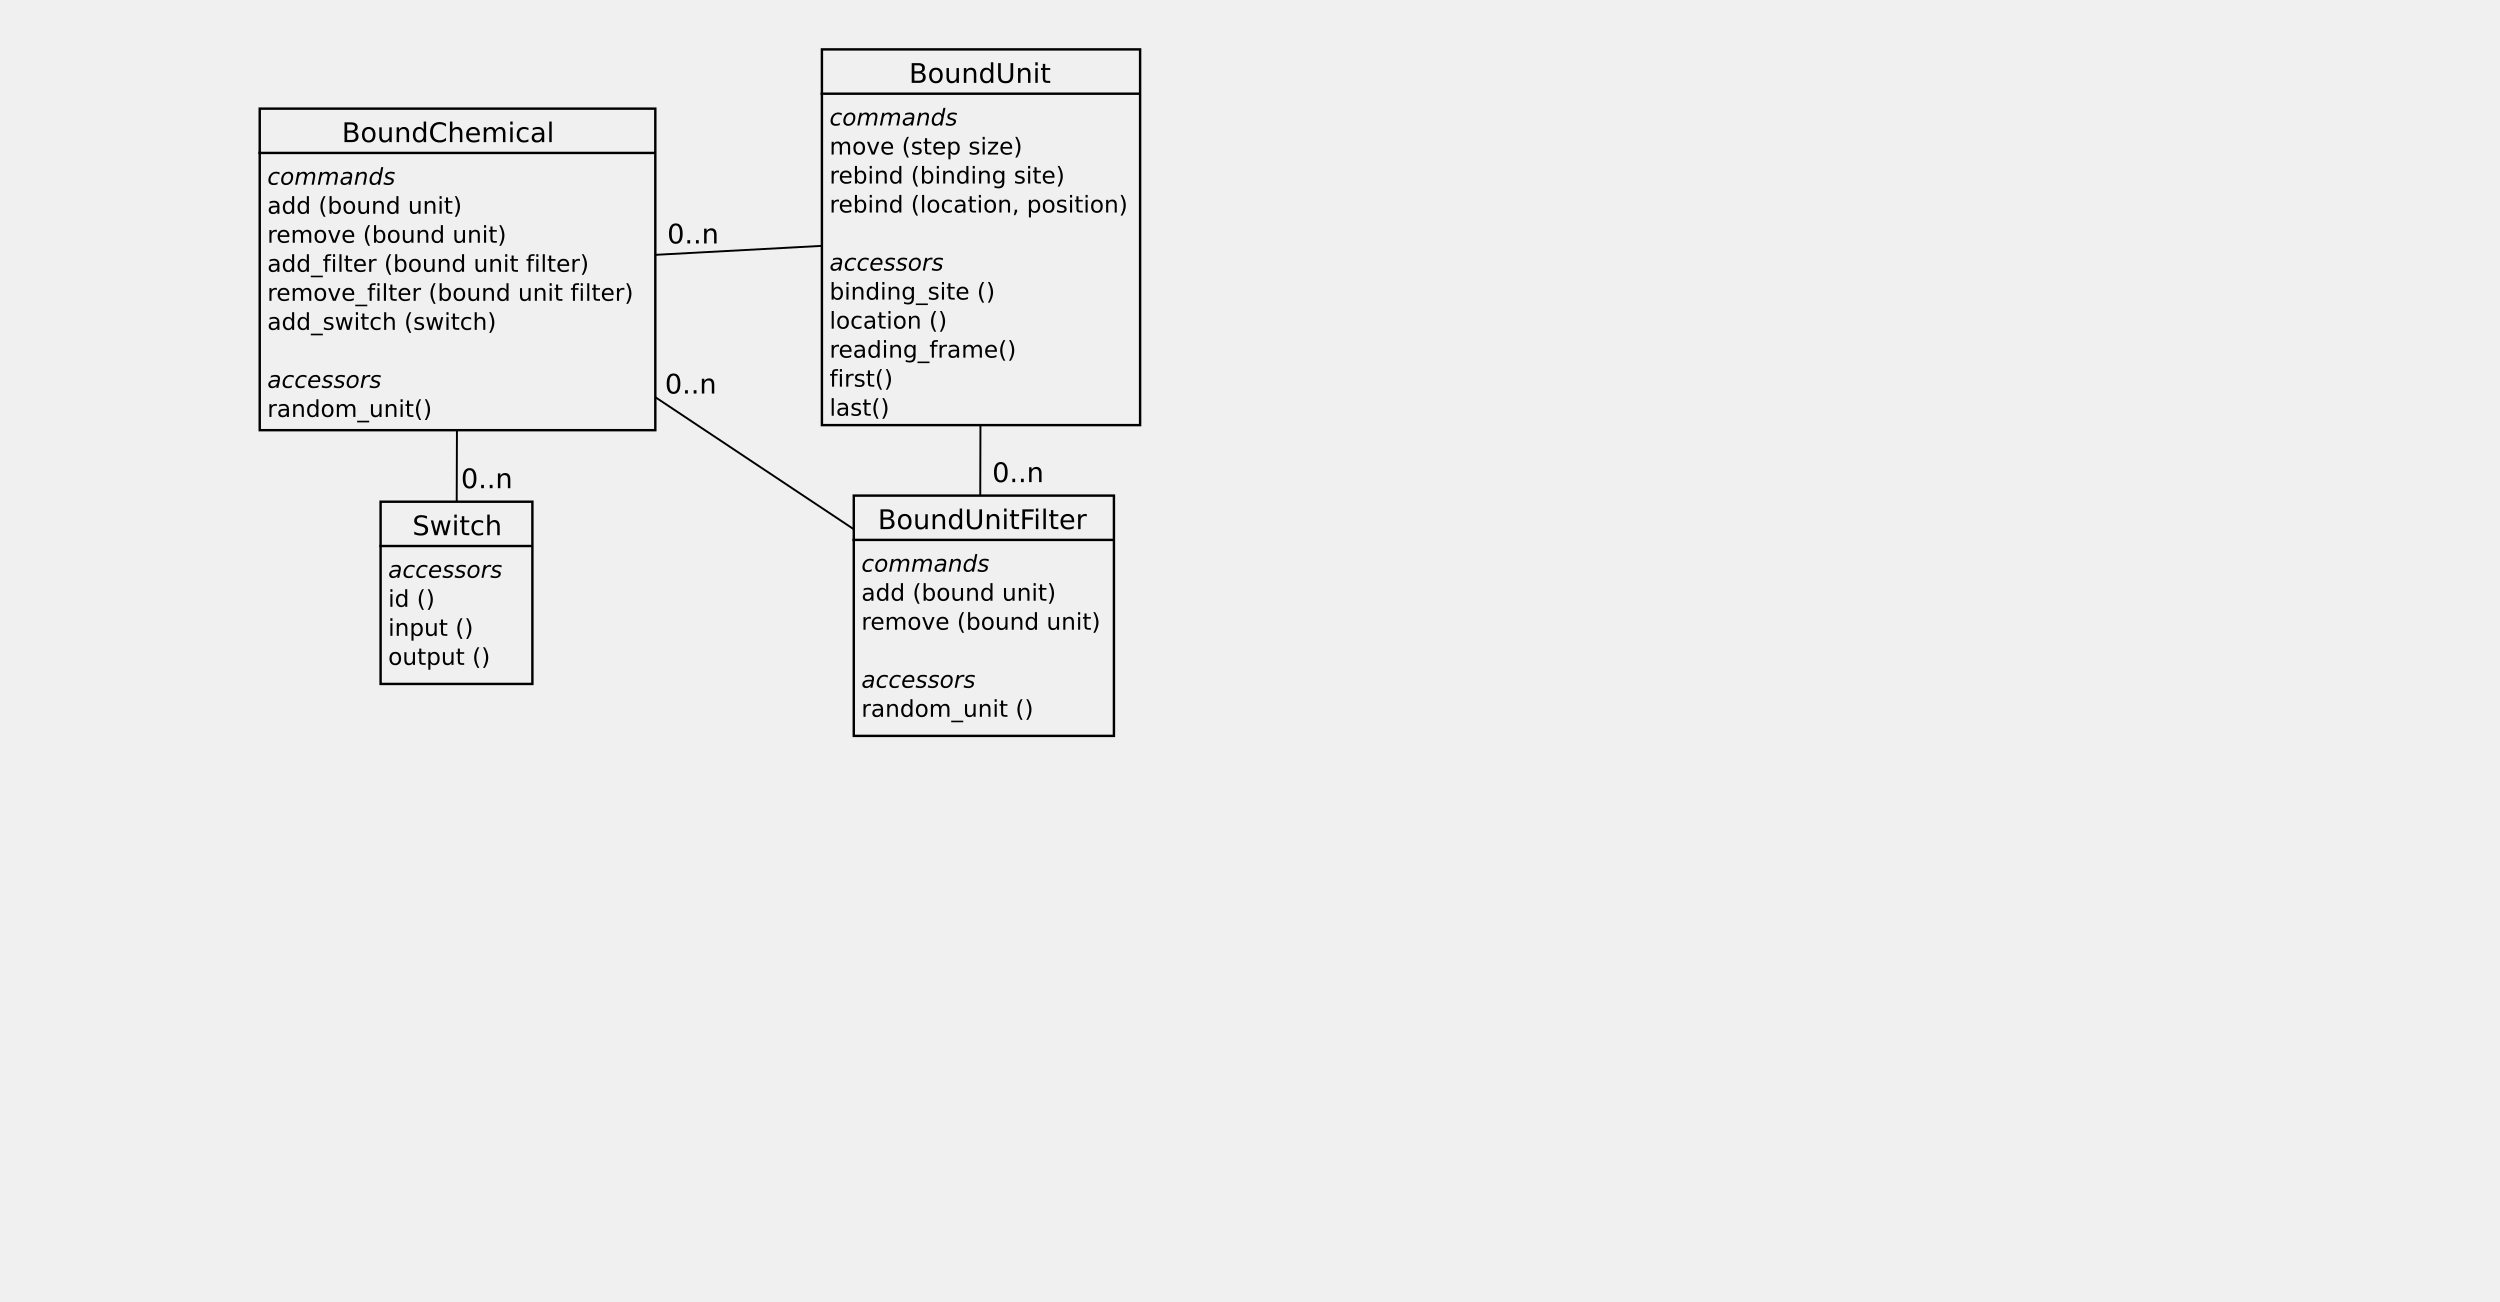
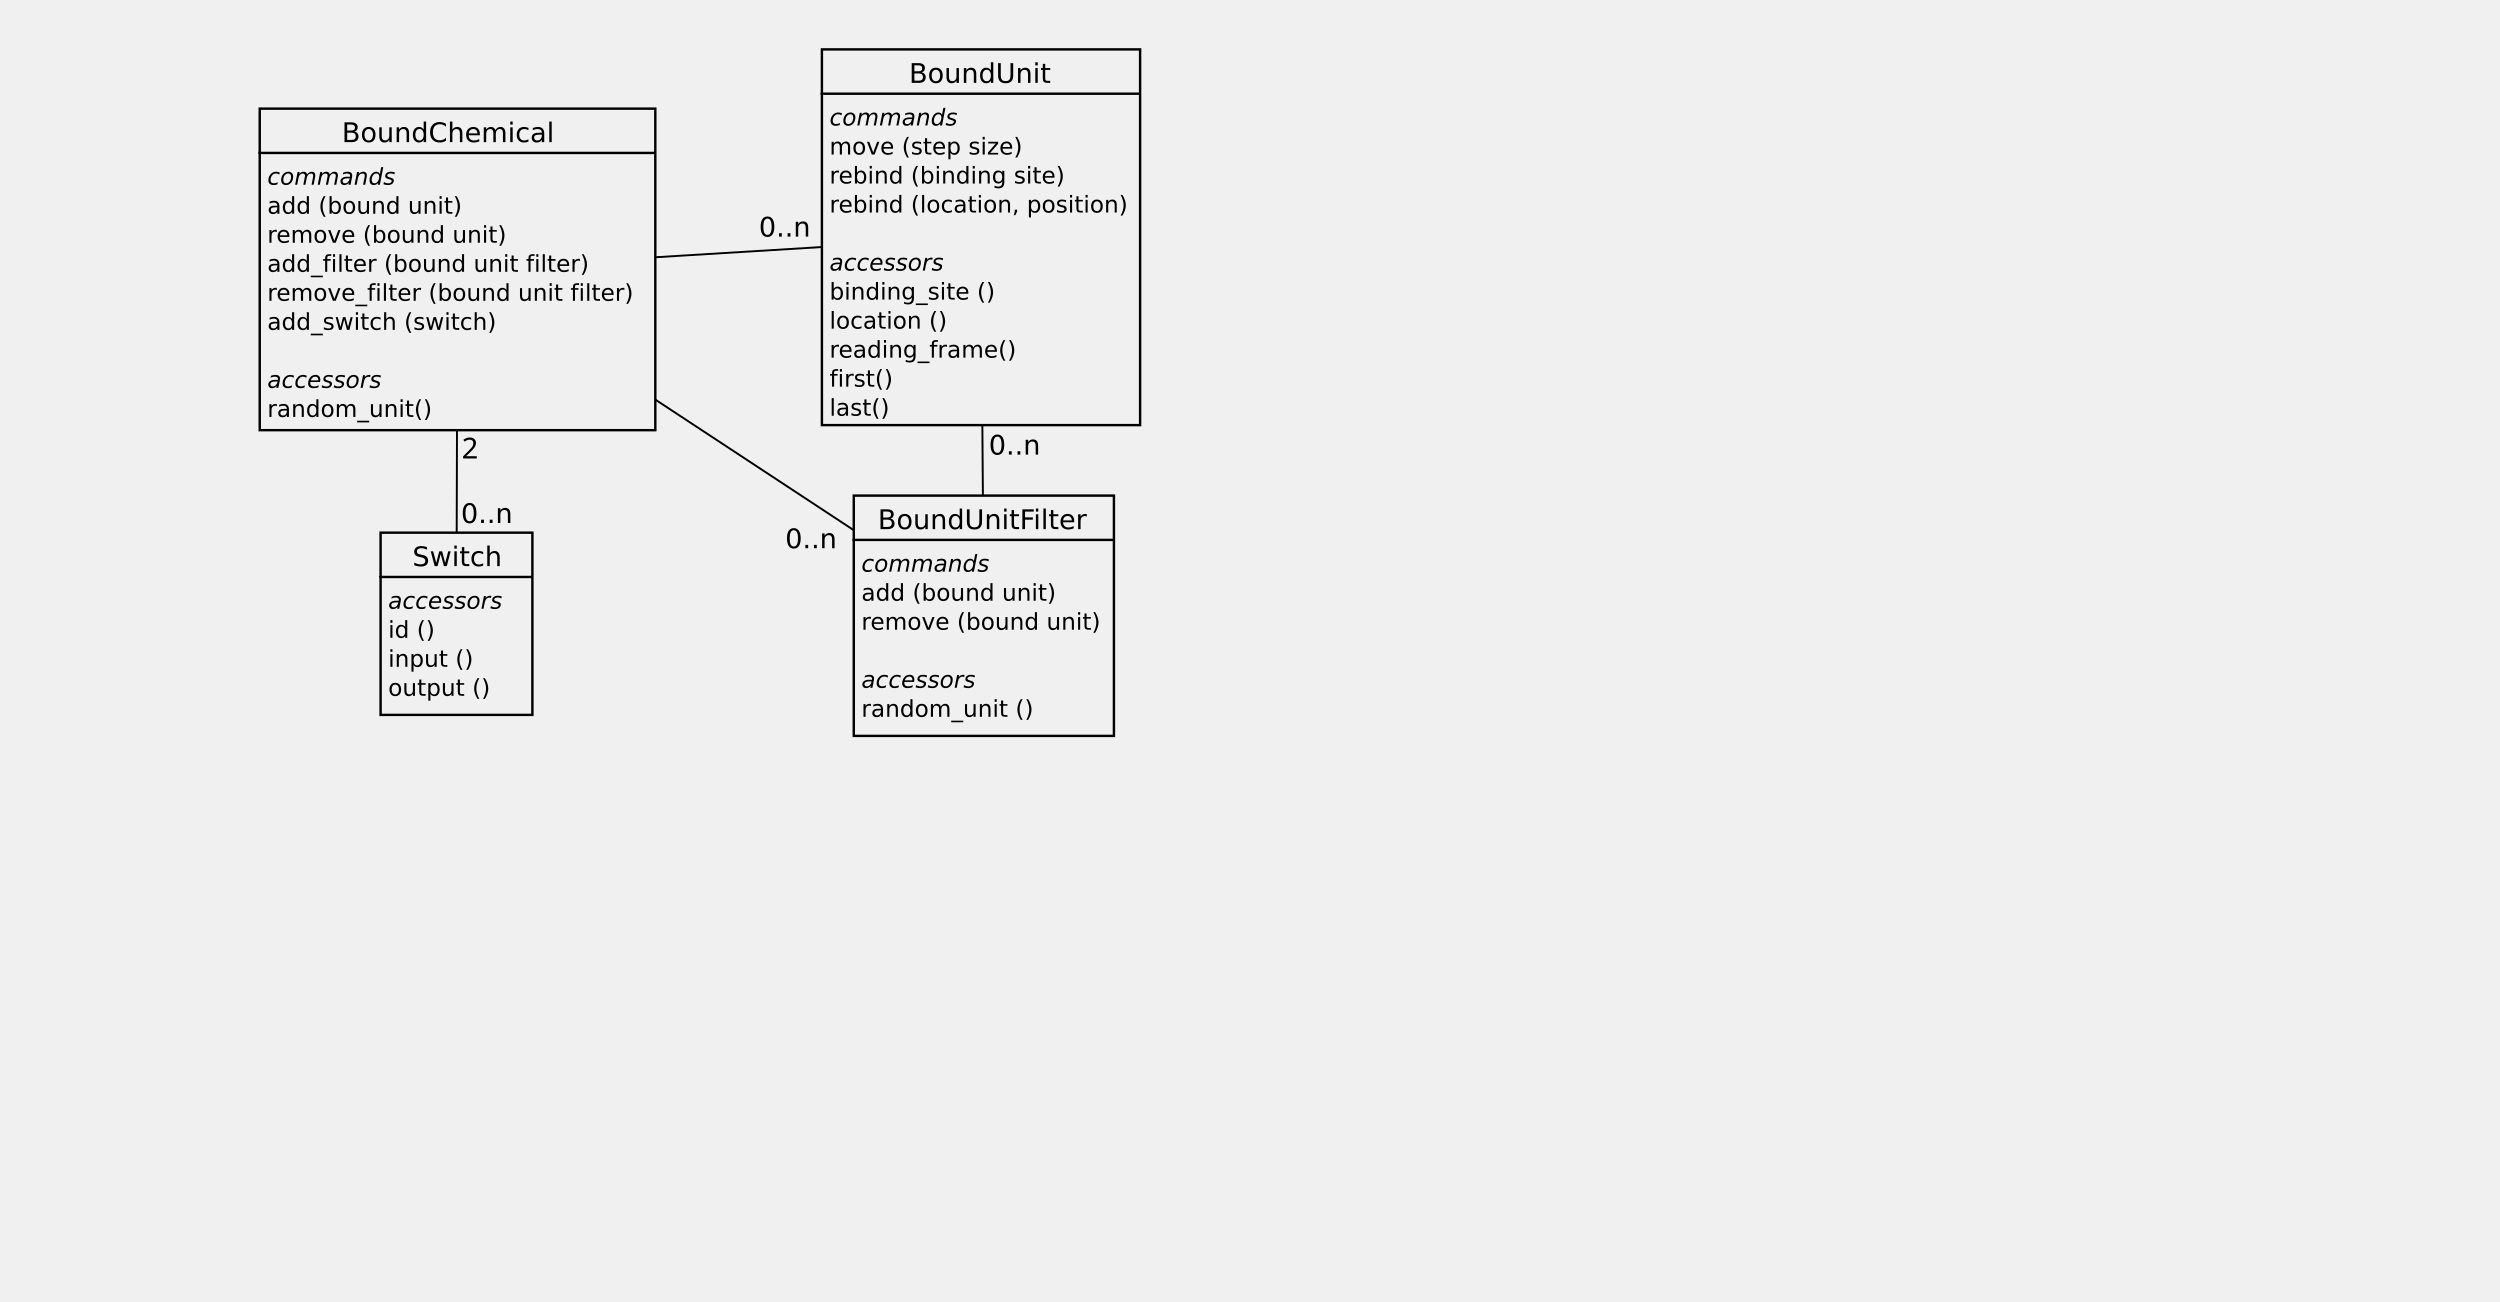
<svg xmlns="http://www.w3.org/2000/svg" id="svg2" version="1.1" width="1292.062" height="672.531" xml:space="preserve">
  <defs id="defs6">
    <marker orient="auto" refY="0.0" refX="0.0" id="Arrow2Lend" style="overflow:visible;">
      <path id="path5264" style="font-size:12.0;fill-rule:evenodd;stroke-width:0.625;stroke-linejoin:round;" d="M 8.719,4.034 L -2.207,0.016 L 8.719,-4.002 C 6.973,-1.63 6.983,1.616 8.719,4.034 z " transform="scale(1.1) rotate(180) translate(1,0)" />
    </marker>
    <marker orient="auto" refY="0.0" refX="0.0" id="Arrow1Mend" style="overflow:visible;">
      <path id="path5252" d="M 0.0,0.0 L 5.0,-5.0 L -12.5,0.0 L 5.0,5.0 L 0.0,0.0 z " style="fill-rule:evenodd;stroke:#000000;stroke-width:1.0pt;marker-start:none;" transform="scale(0.4) rotate(180) translate(10,0)" />
    </marker>
    <marker orient="auto" refY="0.0" refX="0.0" id="Arrow1Lend" style="overflow:visible;">
      <path id="path5246" d="M 0.0,0.0 L 5.0,-5.0 L -12.5,0.0 L 5.0,5.0 L 0.0,0.0 z " style="fill-rule:evenodd;stroke:#000000;stroke-width:1.0pt;marker-start:none;" transform="scale(0.8) rotate(180) translate(12.5,0)" />
    </marker>
    <marker orient="auto" refY="0.0" refX="0.0" id="EmptyTriangleInL" style="overflow:visible">
      <path id="path5395" d="M 5.77,0.0 L -2.88,5.0 L -2.88,-5.0 L 5.77,0.0 z " style="fill-rule:evenodd;fill:#FFFFFF;stroke:#000000;stroke-width:1.0pt;marker-start:none" transform="scale(-0.8) translate(-6,0)" />
    </marker>
    <marker orient="auto" refY="0.0" refX="0.0" id="EmptyDiamondLstart" style="overflow:visible">
      <path id="path5359" d="M 0,-7.071 L -7.071,0 L 0,7.071 L 7.071,0 L 0,-7.071 z " style="fill-rule:evenodd;fill:#FFFFFF;stroke:#000000;stroke-width:1.0pt;marker-start:none" transform="scale(0.8) translate(7,0)" />
    </marker>
    <marker orient="auto" refY="0.0" refX="0.0" id="DiamondLstart" style="overflow:visible">
      <path id="path5332" d="M 0,-7.071 L -7.071,0 L 0,7.071 L 7.071,0 L 0,-7.071 z " style="fill-rule:evenodd;stroke:#000000;stroke-width:1.0pt;marker-start:none" transform="scale(0.8) translate(7,0)" />
    </marker>
    <marker orient="auto" refY="0" refX="0" id="marker26652" style="overflow:visible">
      <path id="path26654" style="font-size:12px;fill-rule:evenodd;stroke-width:0.625;stroke-linejoin:round" d="M 8.719,4.034 -2.207,0.016 8.719,-4.002 c -1.745,2.372 -1.735,5.617 -6e-7,8.035 z" transform="matrix(-1.1,0,0,-1.1,-1.1,0)" />
    </marker>
    <marker orient="auto" refY="0" refX="0" id="marker3135" style="overflow:visible">
      <path id="path3137" style="font-size:12px;fill-rule:evenodd;stroke-width:0.625;stroke-linejoin:round" d="M 8.719,4.034 -2.207,0.016 8.719,-4.002 c -1.745,2.372 -1.735,5.617 -6e-7,8.035 z" transform="matrix(-1.1,0,0,-1.1,-1.1,0)" />
    </marker>
    <marker orient="auto" refY="0" refX="0" id="marker3139" style="overflow:visible">
      <path id="path3141" style="font-size:12px;fill-rule:evenodd;stroke-width:0.625;stroke-linejoin:round" d="M 8.719,4.034 -2.207,0.016 8.719,-4.002 c -1.745,2.372 -1.735,5.617 -6e-7,8.035 z" transform="matrix(-1.1,0,0,-1.1,-1.1,0)" />
    </marker>
    <marker orient="auto" refY="0" refX="0" id="marker26130" style="overflow:visible">
      <path id="path26132" d="M 0,-7.071 -7.071,0 0,7.071 7.071,0 0,-7.071 z" style="fill:#ffffff;fill-rule:evenodd;stroke:#000000;stroke-width:1pt;marker-start:none" transform="matrix(0.8,0,0,0.8,5.6,0)" />
    </marker>
    <marker orient="auto" refY="0" refX="0" id="marker3145" style="overflow:visible">
      <path id="path3147" d="M 0,-7.071 -7.071,0 0,7.071 7.071,0 0,-7.071 z" style="fill:#ffffff;fill-rule:evenodd;stroke:#000000;stroke-width:1pt;marker-start:none" transform="matrix(0.8,0,0,0.8,5.6,0)" />
    </marker>
    <marker orient="auto" refY="0" refX="0" id="marker3149" style="overflow:visible">
      <path id="path3151" d="M 0,-7.071 -7.071,0 0,7.071 7.071,0 0,-7.071 z" style="fill:#ffffff;fill-rule:evenodd;stroke:#000000;stroke-width:1pt;marker-start:none" transform="matrix(0.8,0,0,0.8,5.6,0)" />
    </marker>
    <marker orient="auto" refY="0" refX="0" id="marker3153" style="overflow:visible">
      <path id="path3155" d="M 0,-7.071 -7.071,0 0,7.071 7.071,0 0,-7.071 z" style="fill:#ffffff;fill-rule:evenodd;stroke:#000000;stroke-width:1pt;marker-start:none" transform="matrix(0.8,0,0,0.8,5.6,0)" />
    </marker>
    <marker orient="auto" refY="0" refX="0" id="marker26656" style="overflow:visible">
      <path id="path26658" d="M 0,-7.071 -7.071,0 0,7.071 7.071,0 0,-7.071 z" style="fill-rule:evenodd;stroke:#000000;stroke-width:1pt;marker-start:none" transform="matrix(0.8,0,0,0.8,5.6,0)" />
    </marker>
    <marker orient="auto" refY="0" refX="0" id="marker26644" style="overflow:visible">
      <path id="path26646" d="m 5.77,0 -8.65,5 0,-10 8.65,5 z" style="fill:#ffffff;fill-rule:evenodd;stroke:#000000;stroke-width:1pt;marker-start:none" transform="matrix(-0.8,0,0,-0.8,4.8,0)" />
    </marker>
    <marker orient="auto" refY="0" refX="0" id="marker3161" style="overflow:visible">
      <path id="path3163" d="m 5.77,0 -8.65,5 0,-10 8.65,5 z" style="fill:#ffffff;fill-rule:evenodd;stroke:#000000;stroke-width:1pt;marker-start:none" transform="matrix(-0.8,0,0,-0.8,4.8,0)" />
    </marker>
    <marker orient="auto" refY="0" refX="0" id="marker3165" style="overflow:visible">
      <path id="path3167" d="m 5.77,0 -8.65,5 0,-10 8.65,5 z" style="fill:#ffffff;fill-rule:evenodd;stroke:#000000;stroke-width:1pt;marker-start:none" transform="matrix(-0.8,0,0,-0.8,4.8,0)" />
    </marker>
    <marker orient="auto" refY="0" refX="0" id="marker3169" style="overflow:visible">
      <path id="path3171" d="M 0,-7.071 -7.071,0 0,7.071 7.071,0 0,-7.071 z" style="fill-rule:evenodd;stroke:#000000;stroke-width:1pt;marker-start:none" transform="matrix(0.8,0,0,0.8,5.6,0)" />
    </marker>
    <marker orient="auto" refY="0" refX="0" id="marker3173" style="overflow:visible">
      <path id="path3175" d="M 0,-7.071 -7.071,0 0,7.071 7.071,0 0,-7.071 z" style="fill-rule:evenodd;stroke:#000000;stroke-width:1pt;marker-start:none" transform="matrix(0.8,0,0,0.8,5.6,0)" />
    </marker>
    <marker orient="auto" refY="0" refX="0" id="marker3177" style="overflow:visible">
      <path id="path3179" d="M 0,-7.071 -7.071,0 0,7.071 7.071,0 0,-7.071 z" style="fill-rule:evenodd;stroke:#000000;stroke-width:1pt;marker-start:none" transform="matrix(0.8,0,0,0.8,5.6,0)" />
    </marker>
    <marker orient="auto" refY="0" refX="0" id="marker3181" style="overflow:visible">
      <path id="path3183" d="M 0,-7.071 -7.071,0 0,7.071 7.071,0 0,-7.071 z" style="fill-rule:evenodd;stroke:#000000;stroke-width:1pt;marker-start:none" transform="matrix(0.8,0,0,0.8,5.6,0)" />
    </marker>
    <marker orient="auto" refY="0" refX="0" id="marker3185" style="overflow:visible">
      <path id="path3187" d="M 0,-7.071 -7.071,0 0,7.071 7.071,0 0,-7.071 z" style="fill-rule:evenodd;stroke:#000000;stroke-width:1pt;marker-start:none" transform="matrix(0.8,0,0,0.8,5.6,0)" />
    </marker>
    <marker orient="auto" refY="0" refX="0" id="marker3189" style="overflow:visible">
      <path id="path3191" d="M 0,-7.071 -7.071,0 0,7.071 7.071,0 0,-7.071 z" style="fill-rule:evenodd;stroke:#000000;stroke-width:1pt;marker-start:none" transform="matrix(0.8,0,0,0.8,5.6,0)" />
    </marker>
    <marker orient="auto" refY="0" refX="0" id="DiamondLstart-7" style="overflow:visible">
      <path id="path5332-3" d="M 0,-7.071 -7.071,0 0,7.071 7.071,0 0,-7.071 z" style="fill-rule:evenodd;stroke:#000000;stroke-width:1pt;marker-start:none" transform="matrix(0.8,0,0,0.8,5.6,0)" />
    </marker>
  </defs>
  <g id="g10" transform="matrix(1.25,0,0,-1.25,0,672.5313)">
    <g id="g5573" transform="translate(-98.82191,1.767908)">
      <path id="path104" style="fill:none;stroke:#000000;stroke-width:1;stroke-linecap:butt;stroke-linejoin:miter;stroke-miterlimit:4;stroke-dasharray:none;stroke-opacity:1" d="m 206.208,491.339 163.559,0 0,-132.944 -163.559,0 z" />
      <text y="-477.49" x="240.169" transform="scale(1,-1)" id="text106" style="font-style:normal;font-variant:normal;font-weight:normal;font-stretch:normal;font-size:11.2px;font-family:'DejaVu Sans';-inkscape-font-specification:'DejaVu Sans'">
        <tspan style="font-style:normal;font-variant:normal;font-weight:normal;font-stretch:normal;font-size:11.2px;font-family:'DejaVu Sans';-inkscape-font-specification:'DejaVu Sans';writing-mode:lr-tb;fill:#000000;fill-opacity:1;fill-rule:nonzero;stroke:none" x="240.169" y="-477.49" id="tspan108">BoundChemical</tspan>
      </text>
      <path id="path3395" d="m 205.658,473.022 164.293,0" style="fill:none;stroke:#000000;stroke-width:1;stroke-linecap:butt;stroke-linejoin:miter;stroke-miterlimit:4;stroke-dasharray:none;stroke-opacity:1" />
      <text transform="scale(1,-1)" id="text4309" y="-459.884" x="209.343" style="font-style:normal;font-variant:normal;font-weight:normal;font-stretch:normal;font-size:9.6px;line-height:125%;font-family:'DejaVu Sans';-inkscape-font-specification:'DejaVu Sans';letter-spacing:0px;word-spacing:0px;fill:#000000;fill-opacity:1;stroke:none" xml:space="preserve">
        <tspan style="font-style:oblique;-inkscape-font-specification:'DejaVu Sans Oblique'" y="-459.884" x="209.343" id="tspan4311">commands</tspan>
        <tspan id="tspan4319" y="-447.884" x="209.343">add (bound unit)</tspan>
        <tspan id="tspan4313" y="-435.884" x="209.343">remove (bound unit)</tspan>
        <tspan id="tspan4380" y="-423.884" x="209.343">add_filter (bound unit filter)</tspan>
        <tspan id="tspan4382" y="-411.884" x="209.343">remove_filter (bound unit filter)</tspan>
        <tspan y="-399.884" x="209.343" id="tspan3539">add_switch (switch)</tspan>
        <tspan id="tspan4315" y="-387.884" x="209.343" />
        <tspan style="font-style:oblique;-inkscape-font-specification:'DejaVu Sans Oblique'" id="tspan4321" y="-375.884" x="209.343">accessors</tspan>
        <tspan id="tspan4867" y="-363.884" x="209.343">random_unit()</tspan>
      </text>
    </g>
    <g id="g5573-5" transform="translate(133.6201,26.26269)">
      <path id="path104-9" style="fill:none;stroke:#000000;stroke-width:1;stroke-linecap:butt;stroke-linejoin:miter;stroke-miterlimit:4;stroke-opacity:1;stroke-dasharray:none" d="m 206.208,491.339 131.559,0 0,-155.344 -131.559,0 z" />
      <text y="-477.49" x="242.24" transform="scale(1,-1)" id="text106-9" style="font-size:11.2px;font-style:normal;font-variant:normal;font-weight:normal;font-stretch:normal;font-family:DejaVu Sans;-inkscape-font-specification:DejaVu Sans">
        <tspan style="font-size:11.2px;font-style:normal;font-variant:normal;font-weight:normal;font-stretch:normal;writing-mode:lr-tb;fill:#000000;fill-opacity:1;fill-rule:nonzero;stroke:none;font-family:DejaVu Sans;-inkscape-font-specification:DejaVu Sans" x="242.24" y="-477.49" id="tspan108-1">BoundUnit</tspan>
      </text>
      <path id="path3395-9" d="m 205.658,473.022 132.293,0" style="fill:none;stroke:#000000;stroke-width:1;stroke-linecap:butt;stroke-linejoin:miter;stroke-miterlimit:4;stroke-opacity:1;stroke-dasharray:none" />
      <text transform="scale(1,-1)" id="text4309-7" y="-459.884" x="209.343" style="font-size:9.6px;font-style:normal;font-variant:normal;font-weight:normal;font-stretch:normal;line-height:125%;letter-spacing:0px;word-spacing:0px;fill:#000000;fill-opacity:1;stroke:none;font-family:DejaVu Sans;-inkscape-font-specification:DejaVu Sans" xml:space="preserve">
        <tspan style="font-style:oblique;-inkscape-font-specification:DejaVu Sans Oblique" y="-459.884" x="209.343" id="tspan4311-4">commands</tspan>
        <tspan id="tspan4319-0" y="-447.884" x="209.343">move (step size)</tspan>
        <tspan y="-435.884" x="209.343" id="tspan3125">rebind (binding site)</tspan>
        <tspan y="-423.884" x="209.343" id="tspan3127">rebind (location, position)</tspan>
        <tspan id="tspan4315-4" y="-411.884" x="209.343" />
        <tspan style="font-style:oblique;-inkscape-font-specification:DejaVu Sans Oblique" id="tspan4321-5" y="-399.884" x="209.343">accessors</tspan>
        <tspan id="tspan4867-7" y="-387.884" x="209.343">binding_site ()</tspan>
        <tspan y="-375.884" x="209.343" id="tspan3090">location ()</tspan>
        <tspan y="-363.884" x="209.343" id="tspan5805">reading_frame()</tspan>
        <tspan y="-351.884" x="209.343" id="tspan5807">first()</tspan>
        <tspan y="-339.884" x="209.343" id="tspan3088">last()</tspan>
      </text>
    </g>
-     <text xml:space="preserve" style="font-style:normal;font-variant:normal;font-weight:normal;font-stretch:normal;font-size:11.2px;line-height:125%;font-family:'DejaVu Sans';-inkscape-font-specification:'DejaVu Sans';letter-spacing:0px;word-spacing:0px;fill:#000000;fill-opacity:1;stroke:none" x="275.866" y="-437.361" id="text4285" transform="scale(1,-1)">
-       <tspan id="tspan4287" x="275.866" y="-437.361">0..n</tspan>
+     <text xml:space="preserve" style="font-style:normal;font-variant:normal;font-weight:normal;font-stretch:normal;font-size:11.2px;line-height:125%;font-family:'DejaVu Sans';-inkscape-font-specification:'DejaVu Sans';letter-spacing:0px;word-spacing:0px;fill:#000000;fill-opacity:1;stroke:none" x="313.761" y="-440.204" id="text4285" transform="scale(1,-1)">
+       <tspan id="tspan4287" x="313.761" y="-440.204">0..n</tspan>
    </text>
    <g id="g5573-8-0" transform="translate(146.7986,-158.2291)">
      <path id="path104-2-1" style="fill:none;stroke:#000000;stroke-width:1;stroke-linecap:butt;stroke-linejoin:miter;stroke-miterlimit:4;stroke-dasharray:none;stroke-opacity:1" d="m 206.208,491.339 107.559,0 0,-99.344 -107.559,0 z" />
      <text y="-477.49" x="216.169" transform="scale(1,-1)" id="text106-7-4" style="font-style:normal;font-variant:normal;font-weight:normal;font-stretch:normal;font-size:11.2px;font-family:'DejaVu Sans';-inkscape-font-specification:'DejaVu Sans'">
        <tspan style="font-style:normal;font-variant:normal;font-weight:normal;font-stretch:normal;font-size:11.2px;font-family:'DejaVu Sans';-inkscape-font-specification:'DejaVu Sans';writing-mode:lr-tb;fill:#000000;fill-opacity:1;fill-rule:nonzero;stroke:none" x="216.169" y="-477.49" id="tspan108-7-0">BoundUnitFilter</tspan>
      </text>
      <path id="path3395-2-8" d="m 205.658,473.022 108.293,0" style="fill:none;stroke:#000000;stroke-width:1;stroke-linecap:butt;stroke-linejoin:miter;stroke-miterlimit:4;stroke-dasharray:none;stroke-opacity:1" />
      <text transform="scale(1,-1)" id="text4309-1-6" y="-459.884" x="209.343" style="font-style:normal;font-variant:normal;font-weight:normal;font-stretch:normal;font-size:9.6px;line-height:125%;font-family:'DejaVu Sans';-inkscape-font-specification:'DejaVu Sans';letter-spacing:0px;word-spacing:0px;fill:#000000;fill-opacity:1;stroke:none" xml:space="preserve">
        <tspan style="font-style:oblique;-inkscape-font-specification:'DejaVu Sans Oblique'" y="-459.884" x="209.343" id="tspan4311-6-2">commands</tspan>
        <tspan id="tspan4319-9-3" y="-447.884" x="209.343">add (bound unit)</tspan>
        <tspan id="tspan4384-9-6" y="-435.884" x="209.343">remove (bound unit)</tspan>
        <tspan id="tspan4315-6-9" y="-423.884" x="209.343" />
        <tspan style="font-style:oblique;-inkscape-font-specification:'DejaVu Sans Oblique'" y="-411.884" x="209.343" id="tspan3080-7">accessors</tspan>
        <tspan y="-399.884" x="209.343" id="tspan3084-0">random_unit ()</tspan>
        <tspan y="-387.884" x="209.343" id="tspan5760-7" />
      </text>
    </g>
-     <path style="fill:none;stroke:#000000;stroke-width:1px;stroke-linecap:butt;stroke-linejoin:miter;stroke-opacity:1" d="m 338.681,205.275 102.577,68.251" id="path4359" transform="matrix(0.8,0,0,-0.8,0,538.025)" />
-     <text xml:space="preserve" style="font-style:normal;font-variant:normal;font-weight:normal;font-stretch:normal;font-size:11.2px;line-height:125%;font-family:'DejaVu Sans';-inkscape-font-specification:'DejaVu Sans';letter-spacing:0px;word-spacing:0px;fill:#000000;fill-opacity:1;stroke:none" x="274.918" y="-375.308" id="text4365" transform="scale(1,-1)">
-       <tspan id="tspan4367" x="274.918" y="-375.308">0..n</tspan>
+     <path style="fill:none;stroke:#000000;stroke-width:1px;stroke-linecap:butt;stroke-linejoin:miter;stroke-opacity:1" d="m 338.681,206.523 102.577,67.497" id="path4359" transform="matrix(0.8,0,0,-0.8,0,538.025)" />
+     <text xml:space="preserve" style="font-style:normal;font-variant:normal;font-weight:normal;font-stretch:normal;font-size:11.2px;line-height:125%;font-family:'DejaVu Sans';-inkscape-font-specification:'DejaVu Sans';letter-spacing:0px;word-spacing:0px;fill:#000000;fill-opacity:1;stroke:none" x="324.655" y="-311.36" id="text4365" transform="scale(1,-1)">
+       <tspan id="tspan4367" x="324.655" y="-311.36">0..n</tspan>
    </text>
-     <path style="fill:none;stroke:#000000;stroke-width:1px;stroke-linecap:butt;stroke-linejoin:miter;stroke-opacity:1" d="m 338.681,131.712 86.104,-4.652" id="path3100" transform="matrix(0.8,0,0,-0.8,0,538.025)" />
-     <path style="fill:none;stroke:#000000;stroke-width:1px;stroke-linecap:butt;stroke-linejoin:miter;stroke-opacity:1" d="m 506.717,219.709 -0.098,36.435" id="path3102" transform="matrix(0.8,0,0,-0.8,0,538.025)" />
-     <text xml:space="preserve" style="font-style:normal;font-variant:normal;font-weight:normal;font-stretch:normal;font-size:11.2px;line-height:125%;font-family:'DejaVu Sans';-inkscape-font-specification:'DejaVu Sans';letter-spacing:0px;word-spacing:0px;fill:#000000;fill-opacity:1;stroke:none" x="410.24" y="-338.694" id="text4365-5" transform="scale(1,-1)">
-       <tspan id="tspan4367-7" x="410.24" y="-338.694">0..n</tspan>
+     <path style="fill:none;stroke:#000000;stroke-width:1px;stroke-linecap:butt;stroke-linejoin:miter;stroke-opacity:1" d="m 338.681,132.956 86.104,-5.289" id="path3100" transform="matrix(0.8,0,0,-0.8,0,538.025)" />
+     <path style="fill:none;stroke:#000000;stroke-width:1px;stroke-linecap:butt;stroke-linejoin:miter;stroke-opacity:1" d="m 507.709,219.709 0.274,36.435" id="path3102" transform="matrix(0.8,0,0,-0.8,0,538.025)" />
+     <text xml:space="preserve" style="font-style:normal;font-variant:normal;font-weight:normal;font-stretch:normal;font-size:11.2px;line-height:125%;font-family:'DejaVu Sans';-inkscape-font-specification:'DejaVu Sans';letter-spacing:0px;word-spacing:0px;fill:#000000;fill-opacity:1;stroke:none" x="408.819" y="-350.063" id="text4365-5" transform="scale(1,-1)">
+       <tspan id="tspan4367-7" x="408.819" y="-350.063">0..n</tspan>
    </text>
-     <g id="g5573-8-0-3" transform="translate(-48.84531,-160.7526)">
+     <g id="g5573-8-0-3" transform="translate(-48.84531,-173.5525)">
      <path id="path104-2-1-6" style="fill:none;stroke:#000000;stroke-width:1;stroke-linecap:butt;stroke-linejoin:miter;stroke-miterlimit:4;stroke-dasharray:none;stroke-opacity:1" d="m 206.208,491.339 62.759,0 0,-75.344 -62.759,0 z" />
      <text y="-477.49" x="219.369" transform="scale(1,-1)" id="text106-7-4-7" style="font-style:normal;font-variant:normal;font-weight:normal;font-stretch:normal;font-size:11.2px;font-family:'DejaVu Sans';-inkscape-font-specification:'DejaVu Sans'">
        <tspan style="font-style:normal;font-variant:normal;font-weight:normal;font-stretch:normal;font-size:11.2px;font-family:'DejaVu Sans';-inkscape-font-specification:'DejaVu Sans';writing-mode:lr-tb;fill:#000000;fill-opacity:1;fill-rule:nonzero;stroke:none" x="219.369" y="-477.49" id="tspan108-7-0-5">Switch</tspan>
      </text>
      <path id="path3395-2-8-3" d="m 205.658,473.022 63.493,0" style="fill:none;stroke:#000000;stroke-width:1;stroke-linecap:butt;stroke-linejoin:miter;stroke-miterlimit:4;stroke-dasharray:none;stroke-opacity:1" />
      <text transform="scale(1,-1)" id="text4309-1-6-5" y="-459.884" x="209.343" style="font-style:normal;font-variant:normal;font-weight:normal;font-stretch:normal;font-size:9.6px;line-height:125%;font-family:'DejaVu Sans';-inkscape-font-specification:'DejaVu Sans';letter-spacing:0px;word-spacing:0px;fill:#000000;fill-opacity:1;stroke:none" xml:space="preserve">
        <tspan style="font-style:oblique;-inkscape-font-specification:'DejaVu Sans Oblique'" y="-459.884" x="209.343" id="tspan3080-7-2">accessors</tspan>
        <tspan y="-447.884" x="209.343" id="tspan3084-0-7">id ()</tspan>
        <tspan y="-435.884" x="209.343" id="tspan3555">input ()</tspan>
        <tspan y="-423.884" x="209.343" id="tspan3557">output ()</tspan>
        <tspan y="-411.884" x="209.343" id="tspan5760-7-0" />
      </text>
    </g>
-     <text xml:space="preserve" style="font-style:normal;font-variant:normal;font-weight:normal;font-stretch:normal;font-size:11.2px;line-height:125%;font-family:'DejaVu Sans';-inkscape-font-specification:'DejaVu Sans';letter-spacing:0px;word-spacing:0px;fill:#000000;fill-opacity:1;stroke:none" x="190.596" y="-336.171" id="text4365-5-9" transform="scale(1,-1)">
-       <tspan id="tspan4367-7-3" x="190.596" y="-336.171">0..n</tspan>
+     <text xml:space="preserve" style="font-style:normal;font-variant:normal;font-weight:normal;font-stretch:normal;font-size:11.2px;line-height:125%;font-family:'DejaVu Sans';-inkscape-font-specification:'DejaVu Sans';letter-spacing:0px;word-spacing:0px;fill:#000000;fill-opacity:1;stroke:none" x="190.596" y="-321.771" id="text4365-5-9" transform="scale(1,-1)">
+       <tspan id="tspan4367-7-3" x="190.596" y="-321.771">0..n</tspan>
    </text>
-     <path style="fill:none;fill-rule:evenodd;stroke:#000000;stroke-width:0.8px;stroke-linecap:butt;stroke-linejoin:miter;stroke-opacity:1" d="m 188.831,330.587 0.094,29.576" id="path3537" />
+     <path style="fill:none;fill-rule:evenodd;stroke:#000000;stroke-width:0.8px;stroke-linecap:butt;stroke-linejoin:miter;stroke-opacity:1" d="m 188.823,317.787 0.124,42.376" id="path3537" />
+     <text xml:space="preserve" style="font-style:normal;font-weight:normal;font-size:12px;line-height:125%;font-family:sans-serif;text-align:start;letter-spacing:0px;word-spacing:0px;writing-mode:lr-tb;text-anchor:start;fill:#000000;fill-opacity:1;stroke:none;stroke-width:1px;stroke-linecap:butt;stroke-linejoin:miter;stroke-opacity:1" x="190.896" y="-348.456" id="text4393" transform="scale(1,-1)">
+       <tspan id="tspan4395" x="190.896" y="-348.456">2</tspan>
+     </text>
  </g>
</svg>
